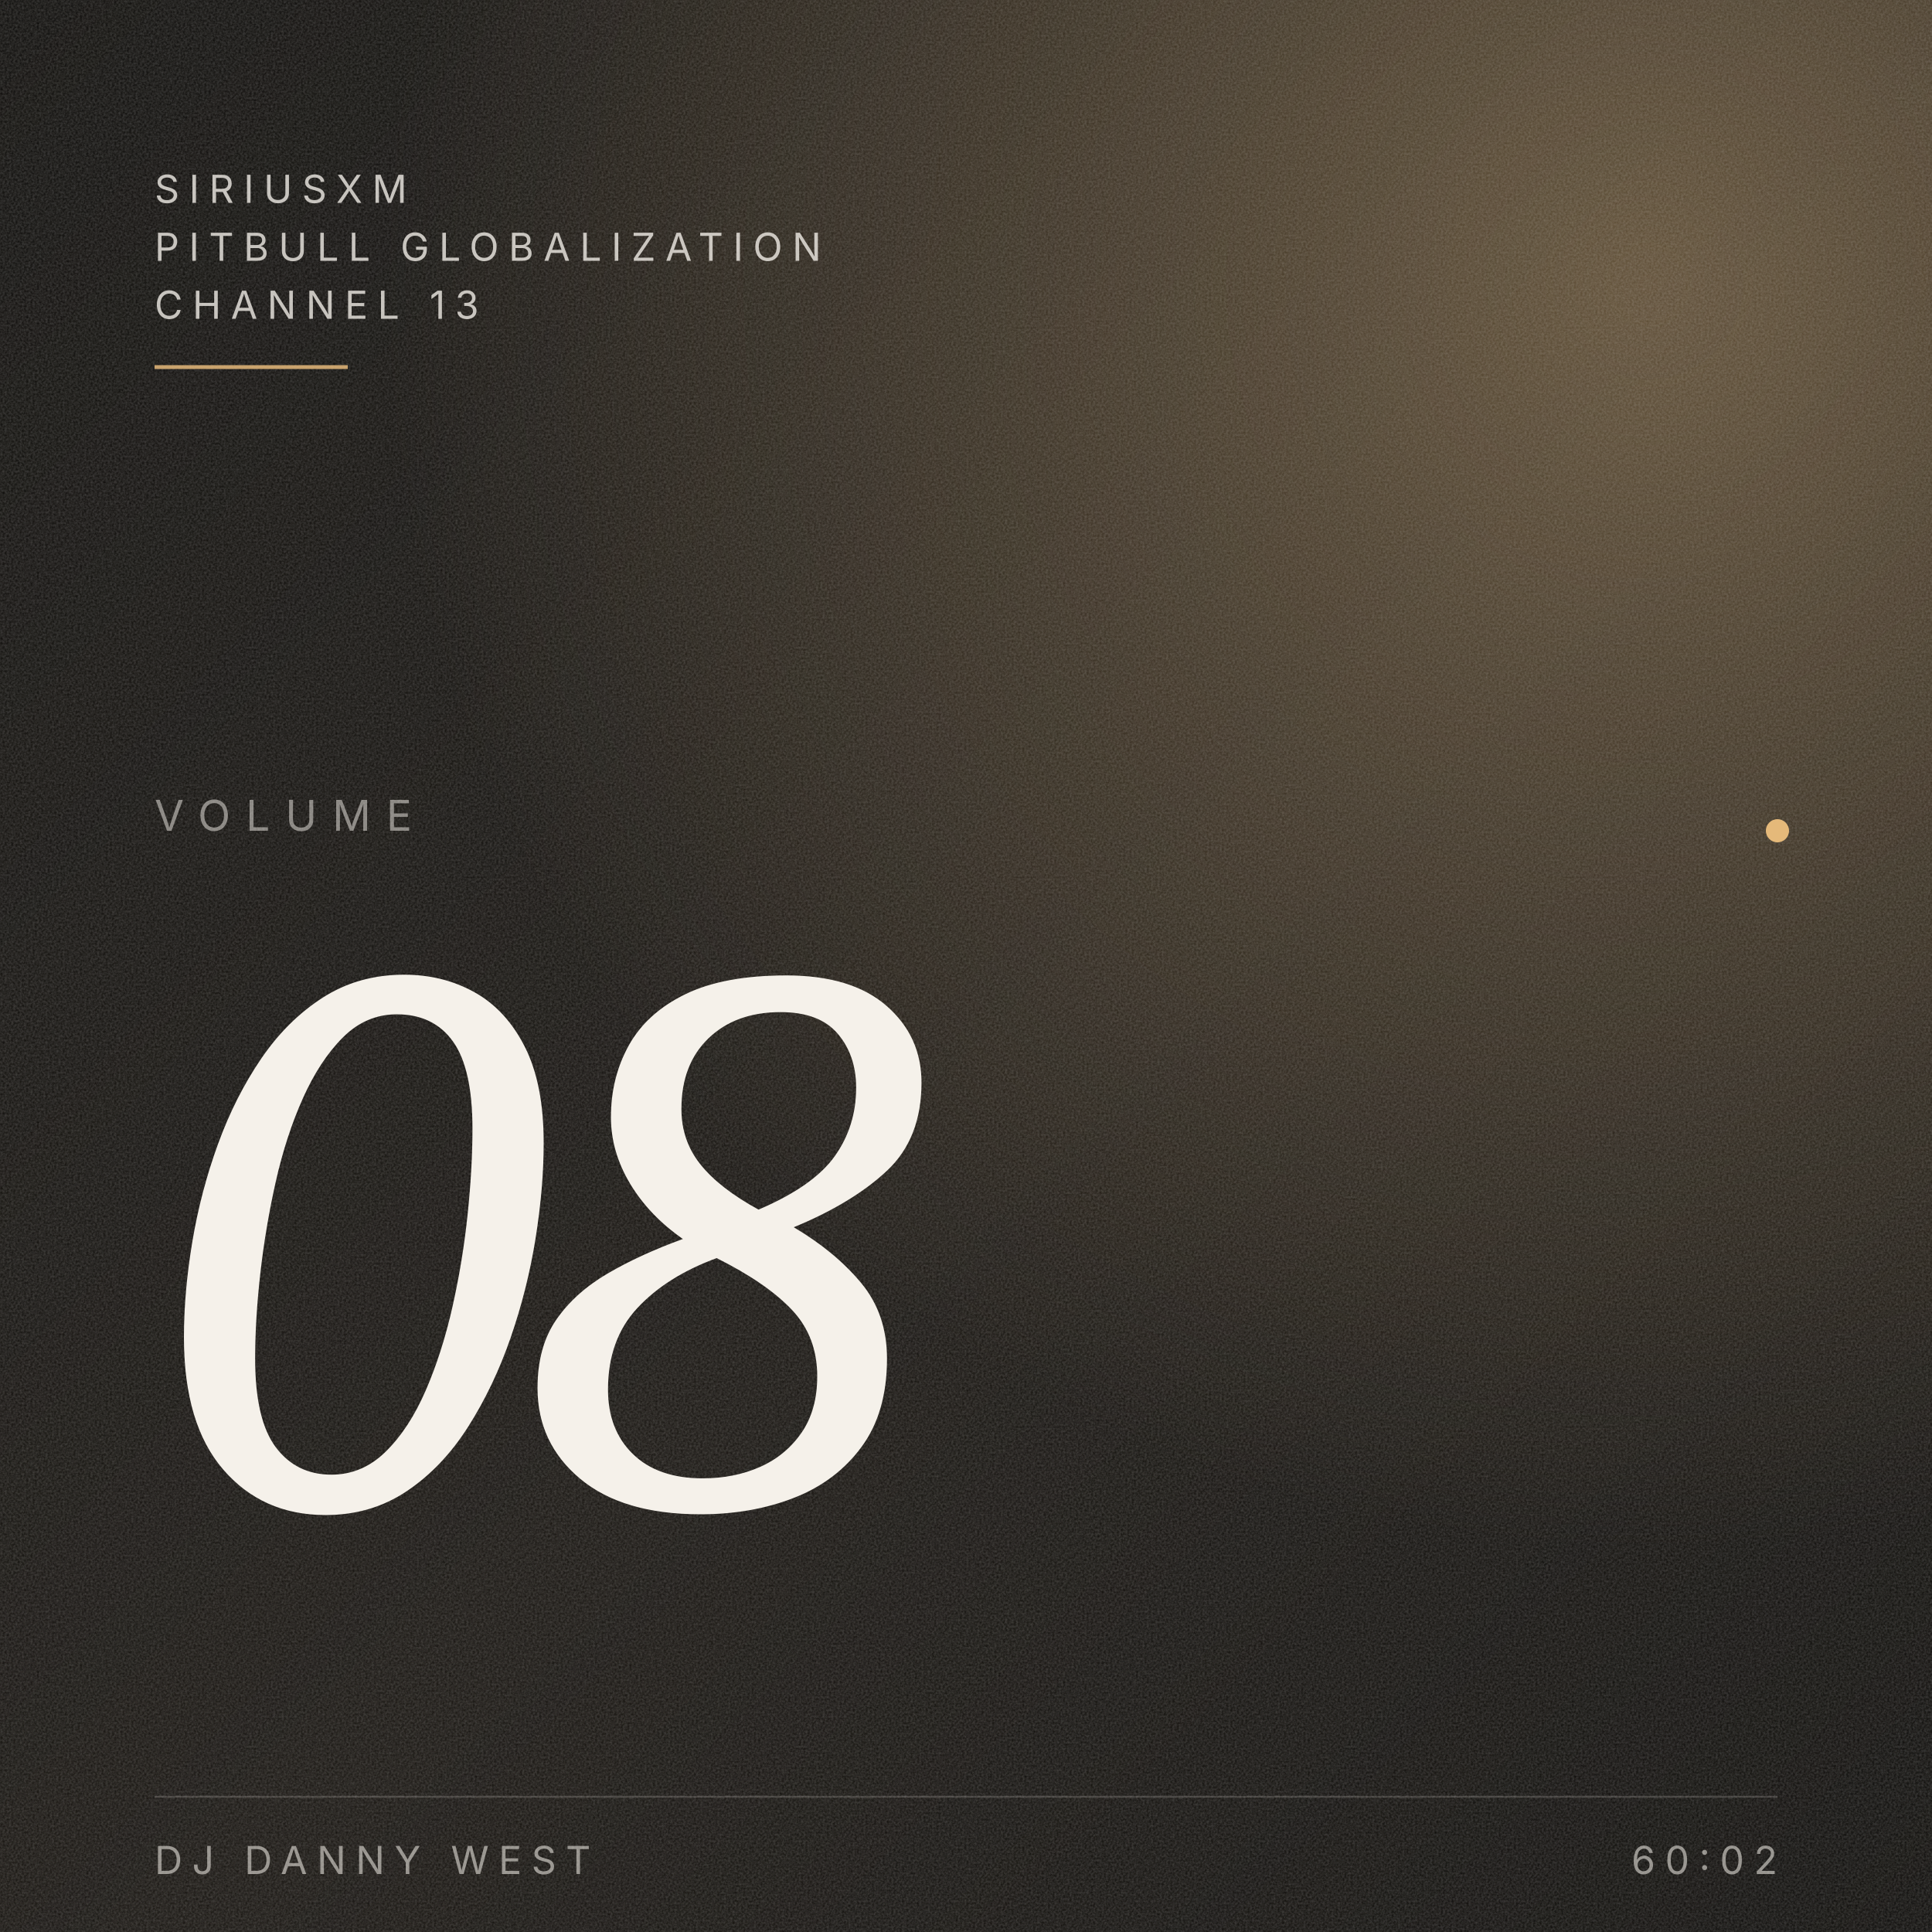
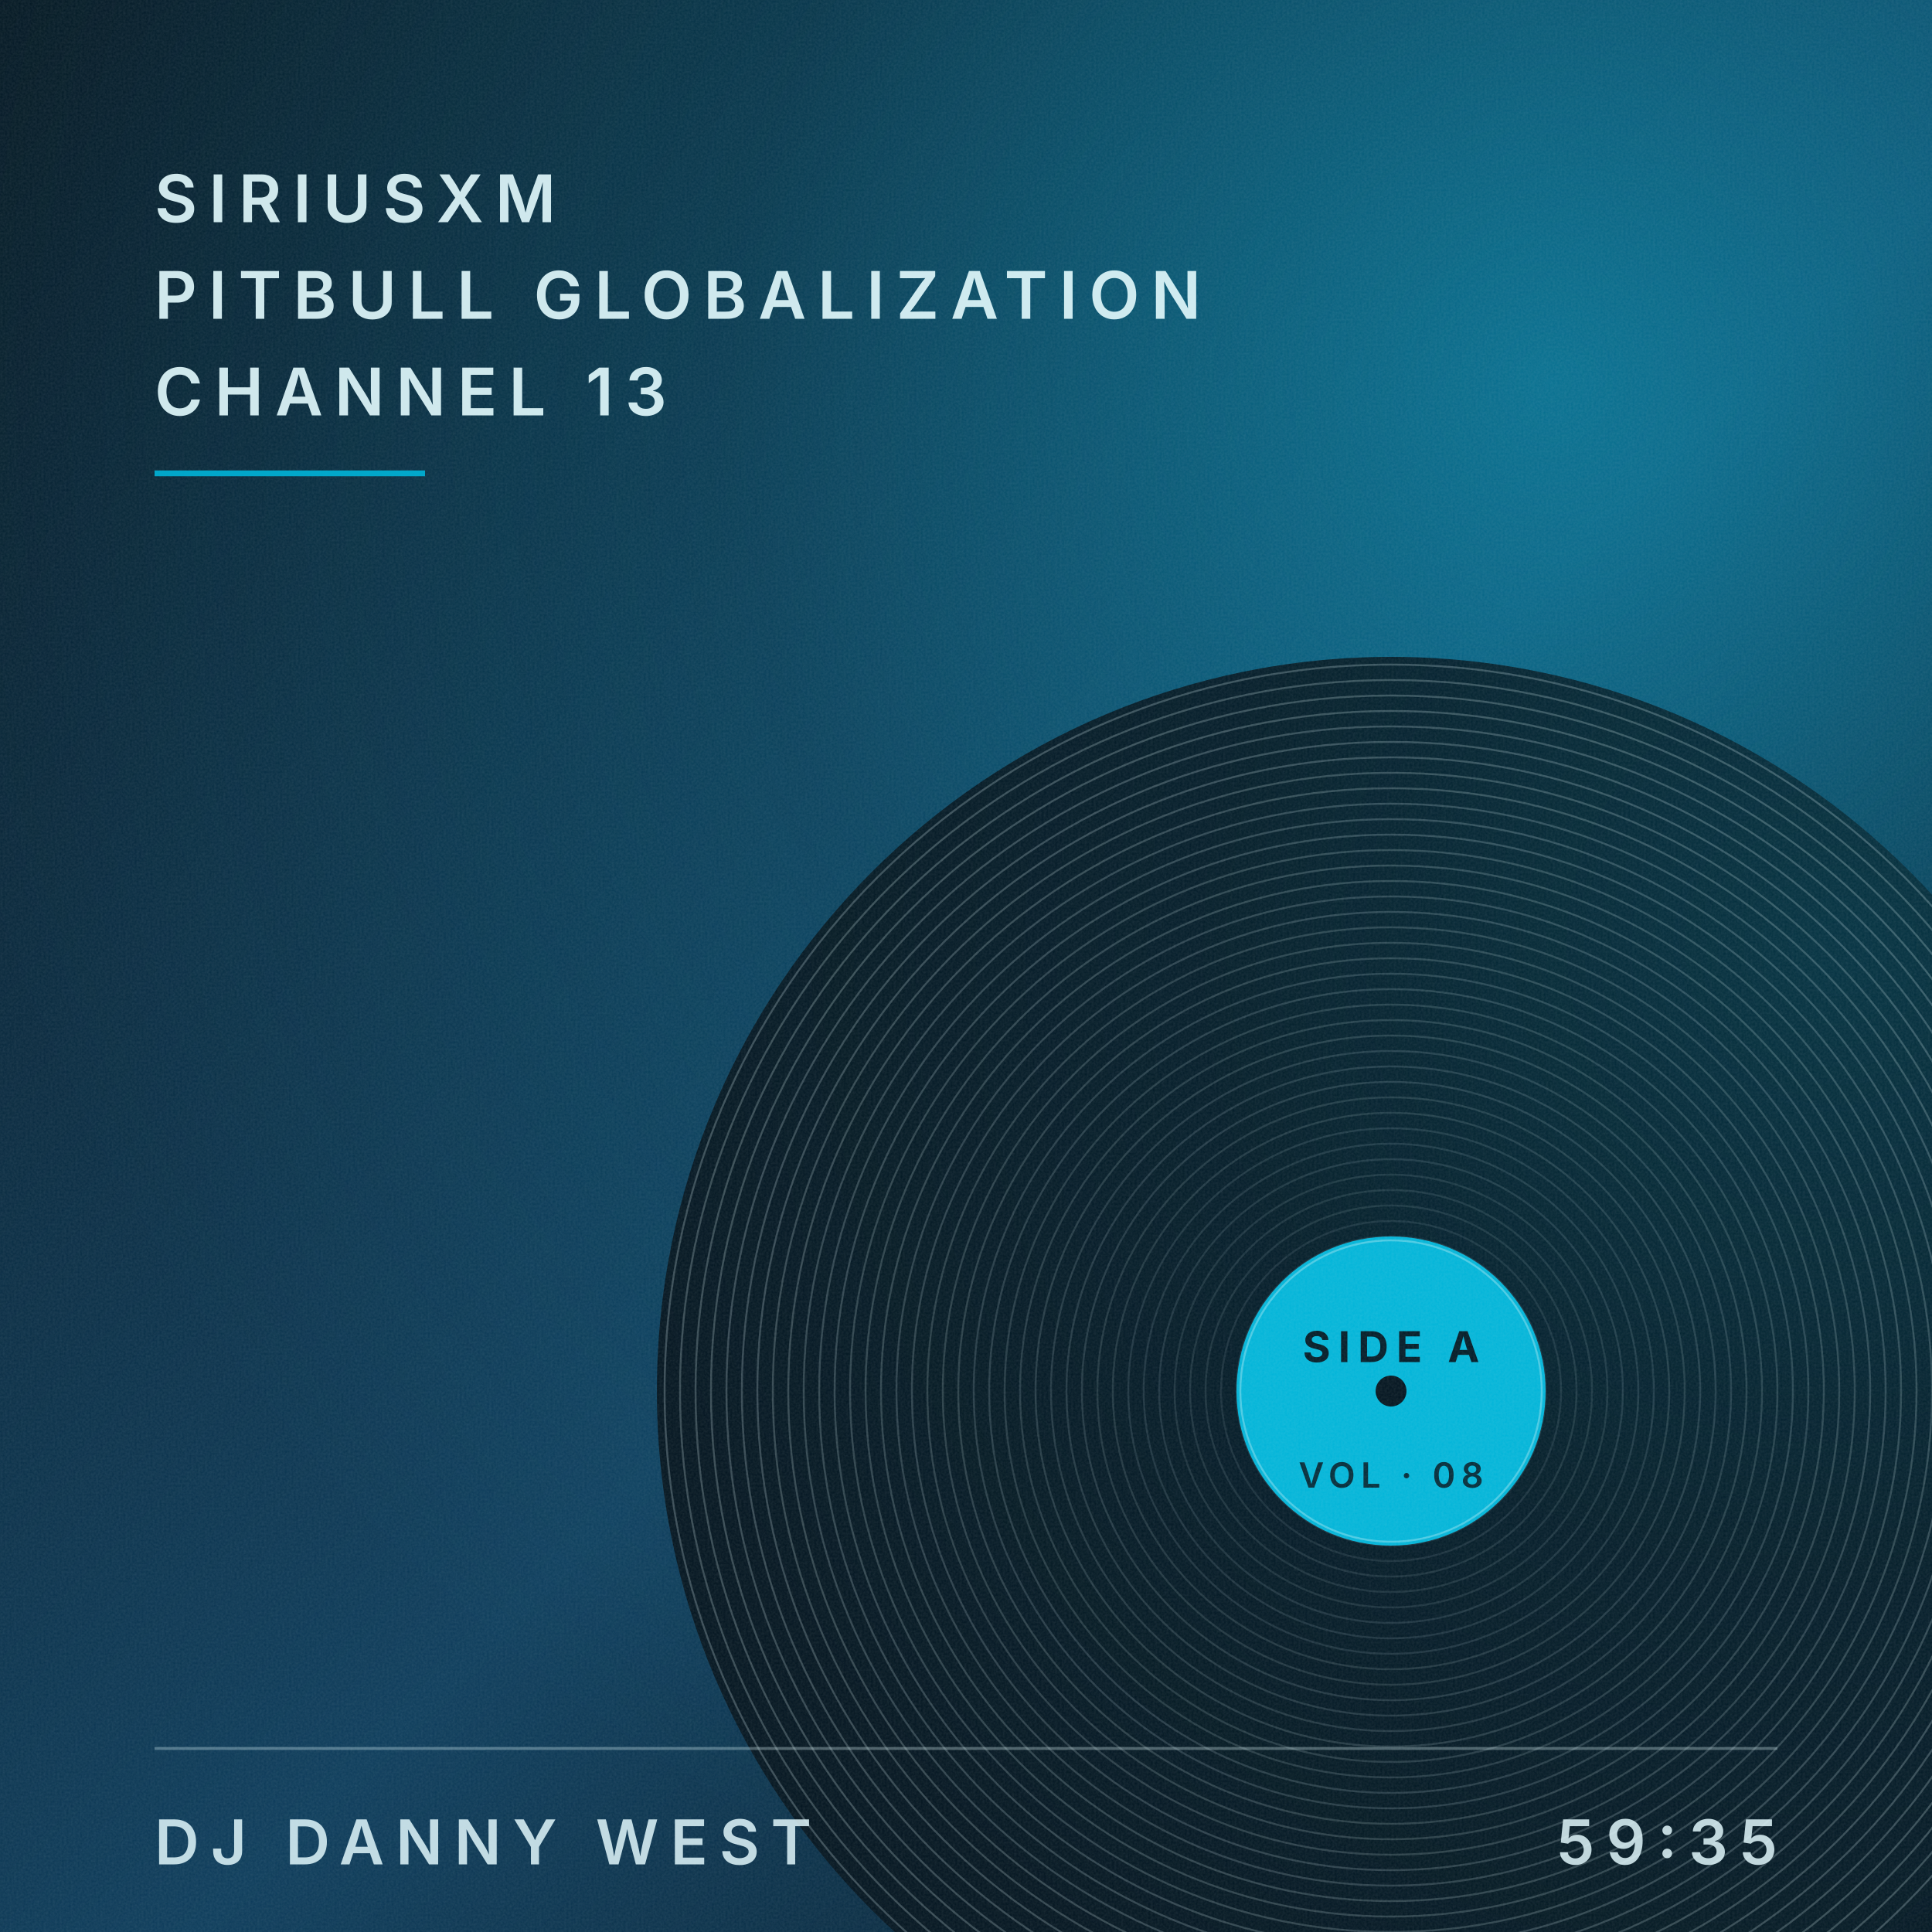
<svg xmlns="http://www.w3.org/2000/svg" viewBox="0 0 1000 1000" preserveAspectRatio="xMidYMid slice">
  <defs>
    <linearGradient id="bg" x1="0" y1="0" x2="1" y2="1">
-       <stop offset="0" stop-color="#0A0907" />
-       <stop offset="0.55" stop-color="#14110D" />
-       <stop offset="1" stop-color="#0A0907" />
+       <stop offset="0" stop-color="#02141F" />
+       <stop offset="0.55" stop-color="#0B3B5A" />
+       <stop offset="1" stop-color="#02141F" />
    </linearGradient>
-     <radialGradient id="ember" cx="0.85" cy="0.15" r="0.65">
-       <stop offset="0" stop-color="#E5B97A" stop-opacity="0.35" />
-       <stop offset="1" stop-color="#E5B97A" stop-opacity="0" />
+     <radialGradient id="accentGlow" cx="0.8" cy="0.2" r="0.85">
+       <stop offset="0" stop-color="#00B4D8" stop-opacity="0.45" />
+       <stop offset="0.5" stop-color="#00B4D8" stop-opacity="0.12" />
+       <stop offset="1" stop-color="#00B4D8" stop-opacity="0" />
    </radialGradient>
    <filter id="grain" x="0" y="0" width="100%" height="100%">
-       <feTurbulence type="fractalNoise" baseFrequency="0.9" numOctaves="3" stitchTiles="stitch" />
-       <feColorMatrix values="0 0 0 0 0.96  0 0 0 0 0.94  0 0 0 0 0.92  0 0 0 0.5 0" />
+       <feTurbulence type="fractalNoise" baseFrequency="0.85" numOctaves="2" seed="43" stitchTiles="stitch" />
+       <feColorMatrix values="0 0 0 0 0.96  0 0 0 0 0.94  0 0 0 0 0.92  0 0 0 0.18 0" />
+     </filter>
+     <filter id="softblur">
+       <feGaussianBlur stdDeviation="40" />
    </filter>
  </defs>
  <rect width="1000" height="1000" fill="url(#bg)" />
-   <rect width="1000" height="1000" fill="url(#ember)" />
-   <rect width="1000" height="1000" filter="url(#grain)" opacity="0.45" />
-   <g font-family="Inter, system-ui, sans-serif" fill="#F5F1EA">
-     <text x="80" y="105" font-size="20" letter-spacing="5" fill-opacity="0.78">SIRIUSXM</text>
-     <text x="80" y="135" font-size="20" letter-spacing="5" fill-opacity="0.78">PITBULL GLOBALIZATION</text>
-     <text x="80" y="165" font-size="20" letter-spacing="5" fill-opacity="0.78">CHANNEL 13</text>
-     <line x1="80" y1="190" x2="180" y2="190" stroke="#E5B97A" stroke-opacity="0.85" stroke-width="2" />
+   <rect width="1000" height="1000" fill="url(#accentGlow)" />
+   <circle cx="720" cy="720" r="380" fill="#02141F" />
+   <circle cx="720" cy="720" r="380" fill="url(#accentGlow)" opacity="0.4" />
+   <circle cx="720" cy="720" r="80" fill="none" stroke="#E0F7FB" stroke-opacity="0.10" stroke-width="1" />
+   <circle cx="720" cy="720" r="88" fill="none" stroke="#E0F7FB" stroke-opacity="0.10" stroke-width="1" />
+   <circle cx="720" cy="720" r="96" fill="none" stroke="#E0F7FB" stroke-opacity="0.11" stroke-width="1" />
+   <circle cx="720" cy="720" r="104" fill="none" stroke="#E0F7FB" stroke-opacity="0.11" stroke-width="1" />
+   <circle cx="720" cy="720" r="112" fill="none" stroke="#E0F7FB" stroke-opacity="0.11" stroke-width="1" />
+   <circle cx="720" cy="720" r="120" fill="none" stroke="#E0F7FB" stroke-opacity="0.12" stroke-width="1" />
+   <circle cx="720" cy="720" r="128" fill="none" stroke="#E0F7FB" stroke-opacity="0.12" stroke-width="1" />
+   <circle cx="720" cy="720" r="136" fill="none" stroke="#E0F7FB" stroke-opacity="0.12" stroke-width="1" />
+   <circle cx="720" cy="720" r="144" fill="none" stroke="#E0F7FB" stroke-opacity="0.13" stroke-width="1" />
+   <circle cx="720" cy="720" r="152" fill="none" stroke="#E0F7FB" stroke-opacity="0.13" stroke-width="1" />
+   <circle cx="720" cy="720" r="160" fill="none" stroke="#E0F7FB" stroke-opacity="0.14" stroke-width="1" />
+   <circle cx="720" cy="720" r="168" fill="none" stroke="#E0F7FB" stroke-opacity="0.14" stroke-width="1" />
+   <circle cx="720" cy="720" r="176" fill="none" stroke="#E0F7FB" stroke-opacity="0.14" stroke-width="1" />
+   <circle cx="720" cy="720" r="184" fill="none" stroke="#E0F7FB" stroke-opacity="0.15" stroke-width="1" />
+   <circle cx="720" cy="720" r="192" fill="none" stroke="#E0F7FB" stroke-opacity="0.15" stroke-width="1" />
+   <circle cx="720" cy="720" r="200" fill="none" stroke="#E0F7FB" stroke-opacity="0.15" stroke-width="1" />
+   <circle cx="720" cy="720" r="208" fill="none" stroke="#E0F7FB" stroke-opacity="0.16" stroke-width="1" />
+   <circle cx="720" cy="720" r="216" fill="none" stroke="#E0F7FB" stroke-opacity="0.16" stroke-width="1" />
+   <circle cx="720" cy="720" r="224" fill="none" stroke="#E0F7FB" stroke-opacity="0.17" stroke-width="1" />
+   <circle cx="720" cy="720" r="232" fill="none" stroke="#E0F7FB" stroke-opacity="0.17" stroke-width="1" />
+   <circle cx="720" cy="720" r="240" fill="none" stroke="#E0F7FB" stroke-opacity="0.17" stroke-width="1" />
+   <circle cx="720" cy="720" r="248" fill="none" stroke="#E0F7FB" stroke-opacity="0.18" stroke-width="1" />
+   <circle cx="720" cy="720" r="256" fill="none" stroke="#E0F7FB" stroke-opacity="0.18" stroke-width="1" />
+   <circle cx="720" cy="720" r="264" fill="none" stroke="#E0F7FB" stroke-opacity="0.19" stroke-width="1" />
+   <circle cx="720" cy="720" r="272" fill="none" stroke="#E0F7FB" stroke-opacity="0.19" stroke-width="1" />
+   <circle cx="720" cy="720" r="280" fill="none" stroke="#E0F7FB" stroke-opacity="0.19" stroke-width="1" />
+   <circle cx="720" cy="720" r="288" fill="none" stroke="#E0F7FB" stroke-opacity="0.20" stroke-width="1" />
+   <circle cx="720" cy="720" r="296" fill="none" stroke="#E0F7FB" stroke-opacity="0.20" stroke-width="1" />
+   <circle cx="720" cy="720" r="304" fill="none" stroke="#E0F7FB" stroke-opacity="0.20" stroke-width="1" />
+   <circle cx="720" cy="720" r="312" fill="none" stroke="#E0F7FB" stroke-opacity="0.21" stroke-width="1" />
+   <circle cx="720" cy="720" r="320" fill="none" stroke="#E0F7FB" stroke-opacity="0.21" stroke-width="1" />
+   <circle cx="720" cy="720" r="328" fill="none" stroke="#E0F7FB" stroke-opacity="0.22" stroke-width="1" />
+   <circle cx="720" cy="720" r="336" fill="none" stroke="#E0F7FB" stroke-opacity="0.22" stroke-width="1" />
+   <circle cx="720" cy="720" r="344" fill="none" stroke="#E0F7FB" stroke-opacity="0.22" stroke-width="1" />
+   <circle cx="720" cy="720" r="352" fill="none" stroke="#E0F7FB" stroke-opacity="0.23" stroke-width="1" />
+   <circle cx="720" cy="720" r="360" fill="none" stroke="#E0F7FB" stroke-opacity="0.23" stroke-width="1" />
+   <circle cx="720" cy="720" r="368" fill="none" stroke="#E0F7FB" stroke-opacity="0.23" stroke-width="1" />
+   <circle cx="720" cy="720" r="376" fill="none" stroke="#E0F7FB" stroke-opacity="0.24" stroke-width="1" />
+   <circle cx="720" cy="720" r="80" fill="#00B4D8" />
+   <circle cx="720" cy="720" r="78" fill="none" stroke="#90E0EF" stroke-opacity="0.5" stroke-width="1" />
+   <circle cx="720" cy="720" r="8" fill="#02141F" />
+   <text x="720" y="705" text-anchor="middle" font-family="Inter, sans-serif" font-size="22" font-weight="700" letter-spacing="4" fill="#02141F" fill-opacity="0.95">SIDE A</text>
+   <text x="720" y="770" text-anchor="middle" font-family="Inter, sans-serif" font-size="18" font-weight="600" letter-spacing="3" fill="#02141F" fill-opacity="0.85">VOL · 08</text>
+   <rect width="1000" height="1000" filter="url(#grain)" opacity="0.55" />
+   <g font-family="Inter, system-ui, sans-serif" fill="#E0F7FB" fill-opacity="0.92" font-weight="600">
+     <text x="80" y="115" font-size="34" letter-spacing="6">SIRIUSXM</text>
+     <text x="80" y="165" font-size="34" letter-spacing="6">PITBULL GLOBALIZATION</text>
+     <text x="80" y="215" font-size="34" letter-spacing="6">CHANNEL 13</text>
+     <line x1="80" y1="245" x2="220" y2="245" stroke="#00B4D8" stroke-opacity="0.9" stroke-width="3" />
  </g>
-   <g font-family="Inter, system-ui, sans-serif" fill="#F5F1EA" fill-opacity="0.5">
-     <text x="80" y="430" font-size="22" letter-spacing="8">VOLUME</text>
-   </g>
-   <g font-family="Fraunces, Georgia, serif" fill="#F5F1EA" style="font-variation-settings: 'opsz' 144;">
-     <text x="80" y="780" font-size="380" font-style="italic" font-weight="300" letter-spacing="-18">08</text>
-   </g>
-   <circle cx="920" cy="430" r="6" fill="#E5B97A" />
-   <g font-family="Inter, system-ui, sans-serif" fill="#F5F1EA" fill-opacity="0.55">
-     <line x1="80" y1="930" x2="920" y2="930" stroke="#F5F1EA" stroke-opacity="0.18" stroke-width="1" />
-     <text x="80" y="970" font-size="20" letter-spacing="5">DJ DANNY WEST</text>
-     <text x="920" y="970" text-anchor="end" font-size="20" letter-spacing="5">60:02</text>
+   <g font-family="Inter, system-ui, sans-serif" fill="#E0F7FB" fill-opacity="0.85" font-weight="600">
+     <line x1="80" y1="905" x2="920" y2="905" stroke="#E0F7FB" stroke-opacity="0.32" stroke-width="1.5" />
+     <text x="80" y="965" font-size="32" letter-spacing="6">DJ DANNY WEST</text>
+     <text x="920" y="965" text-anchor="end" font-size="32" letter-spacing="6">59:35</text>
  </g>
</svg>
